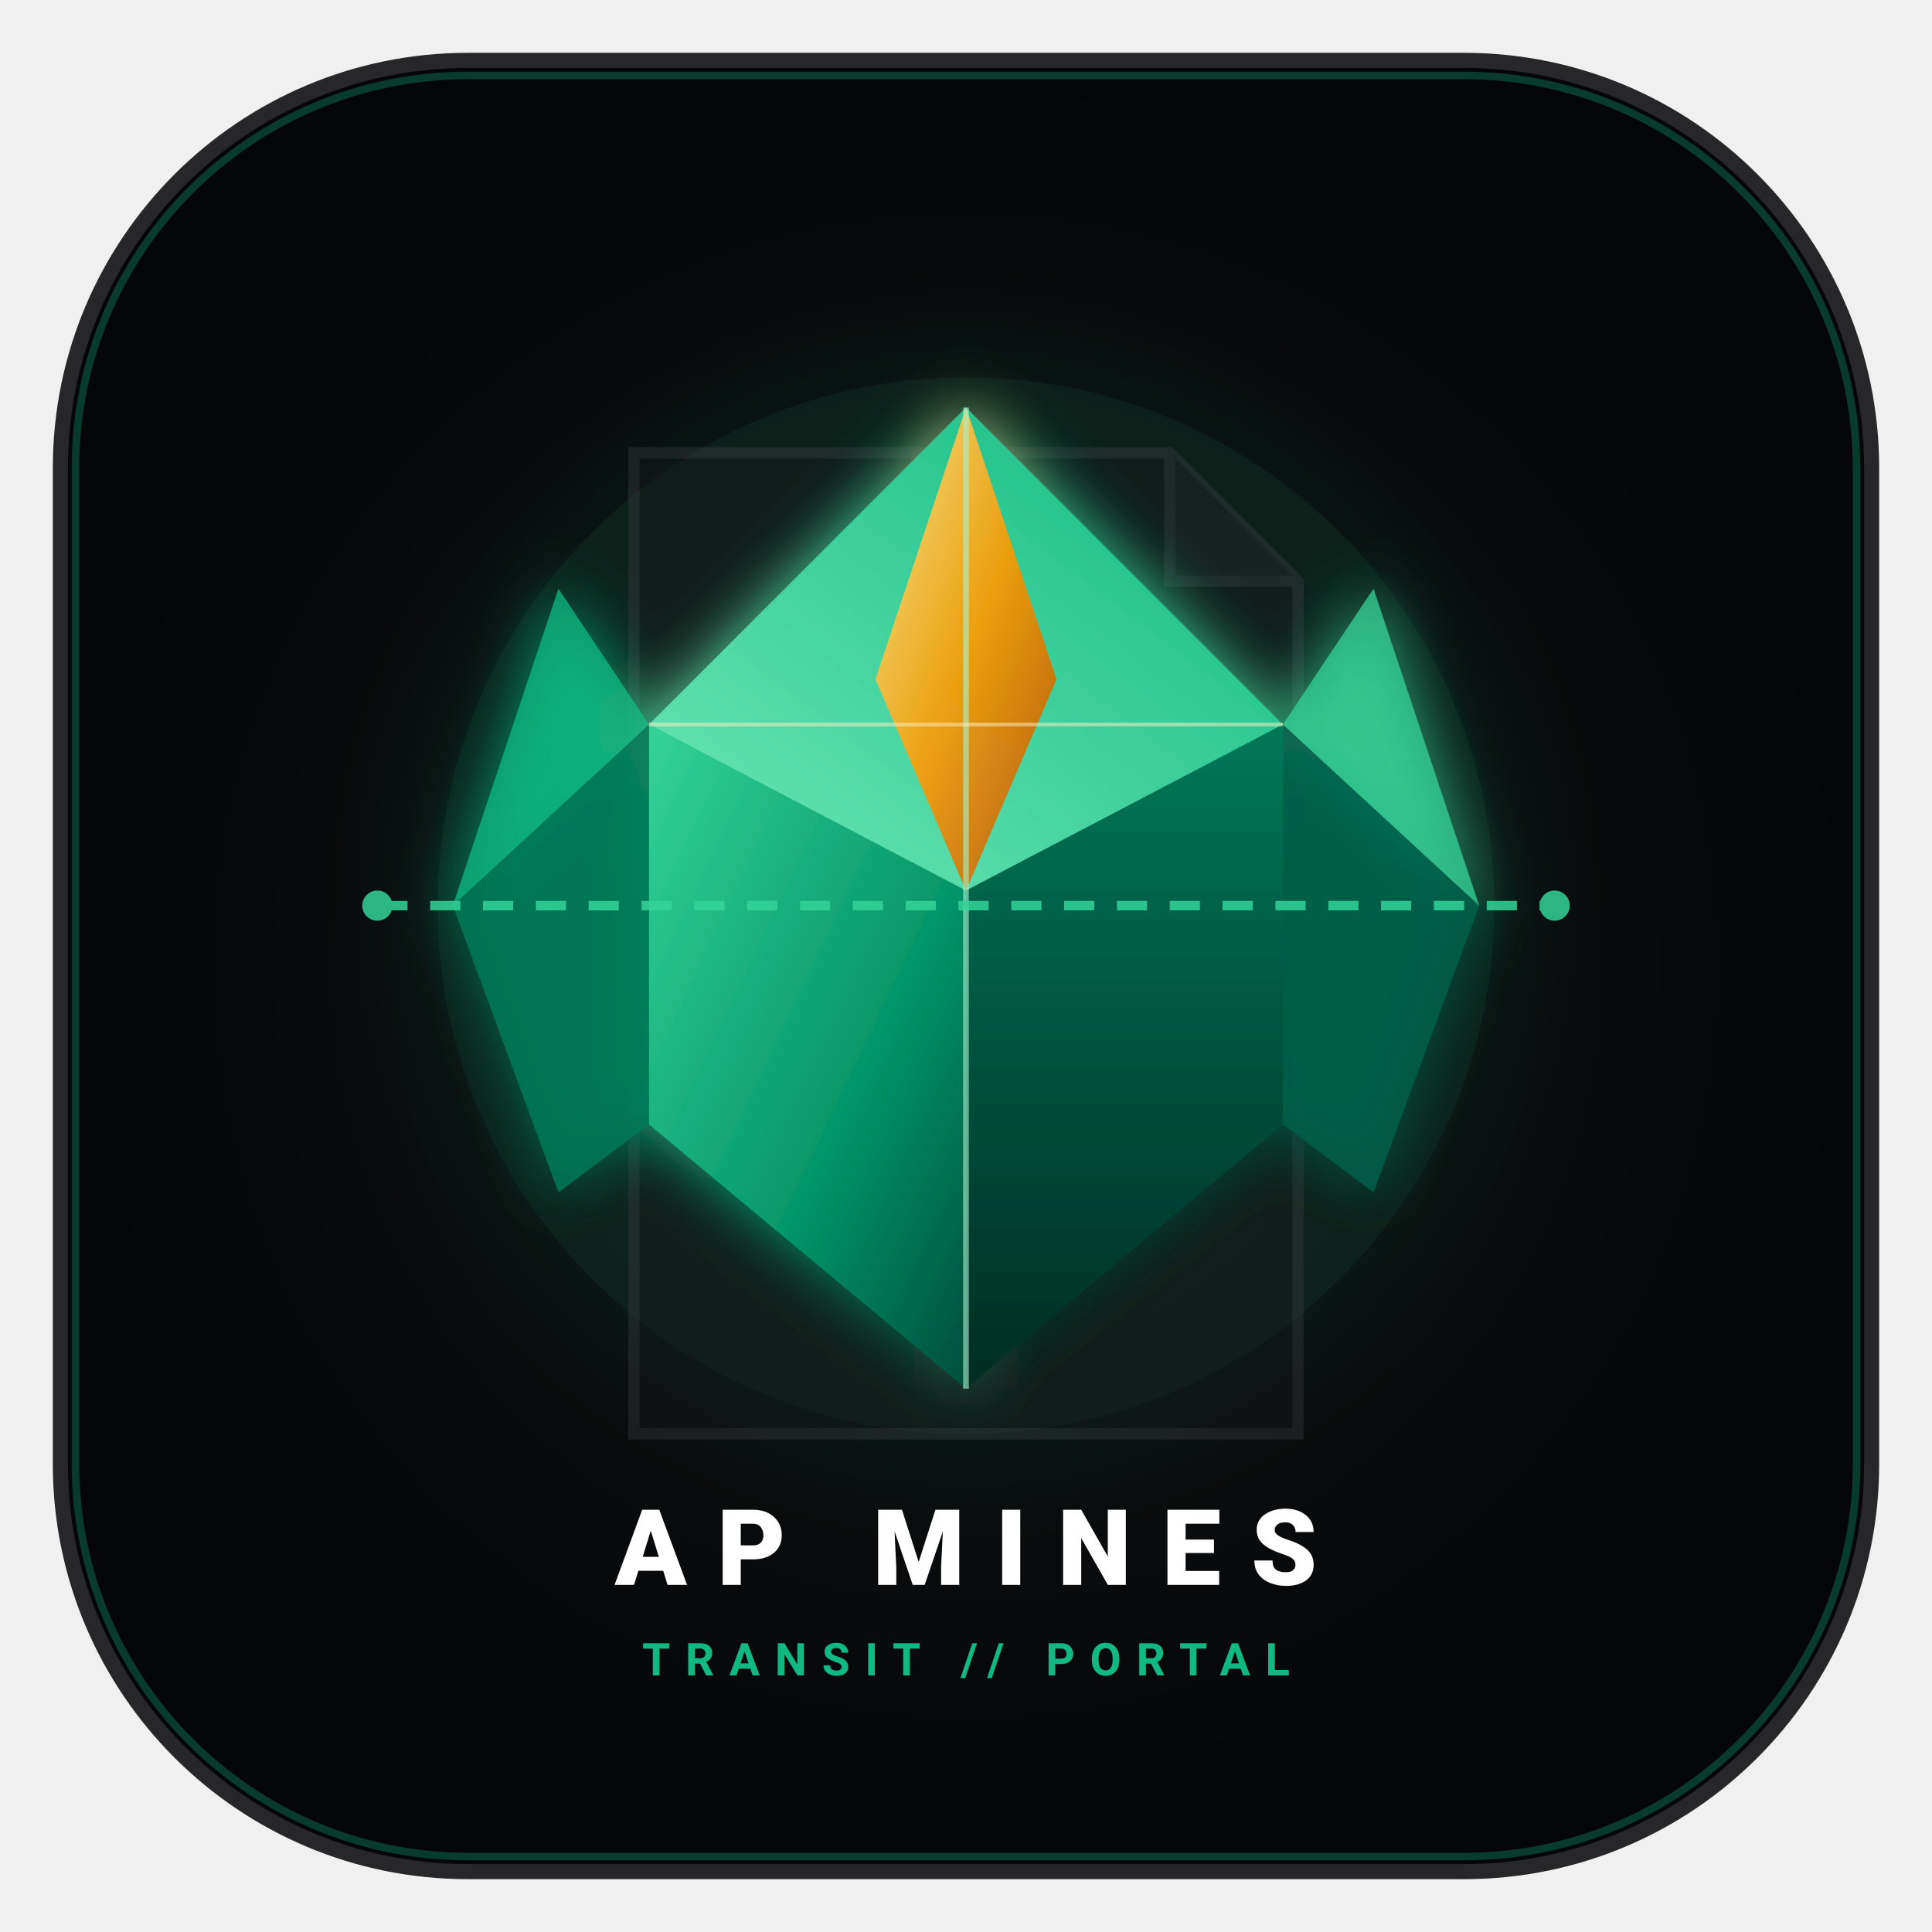
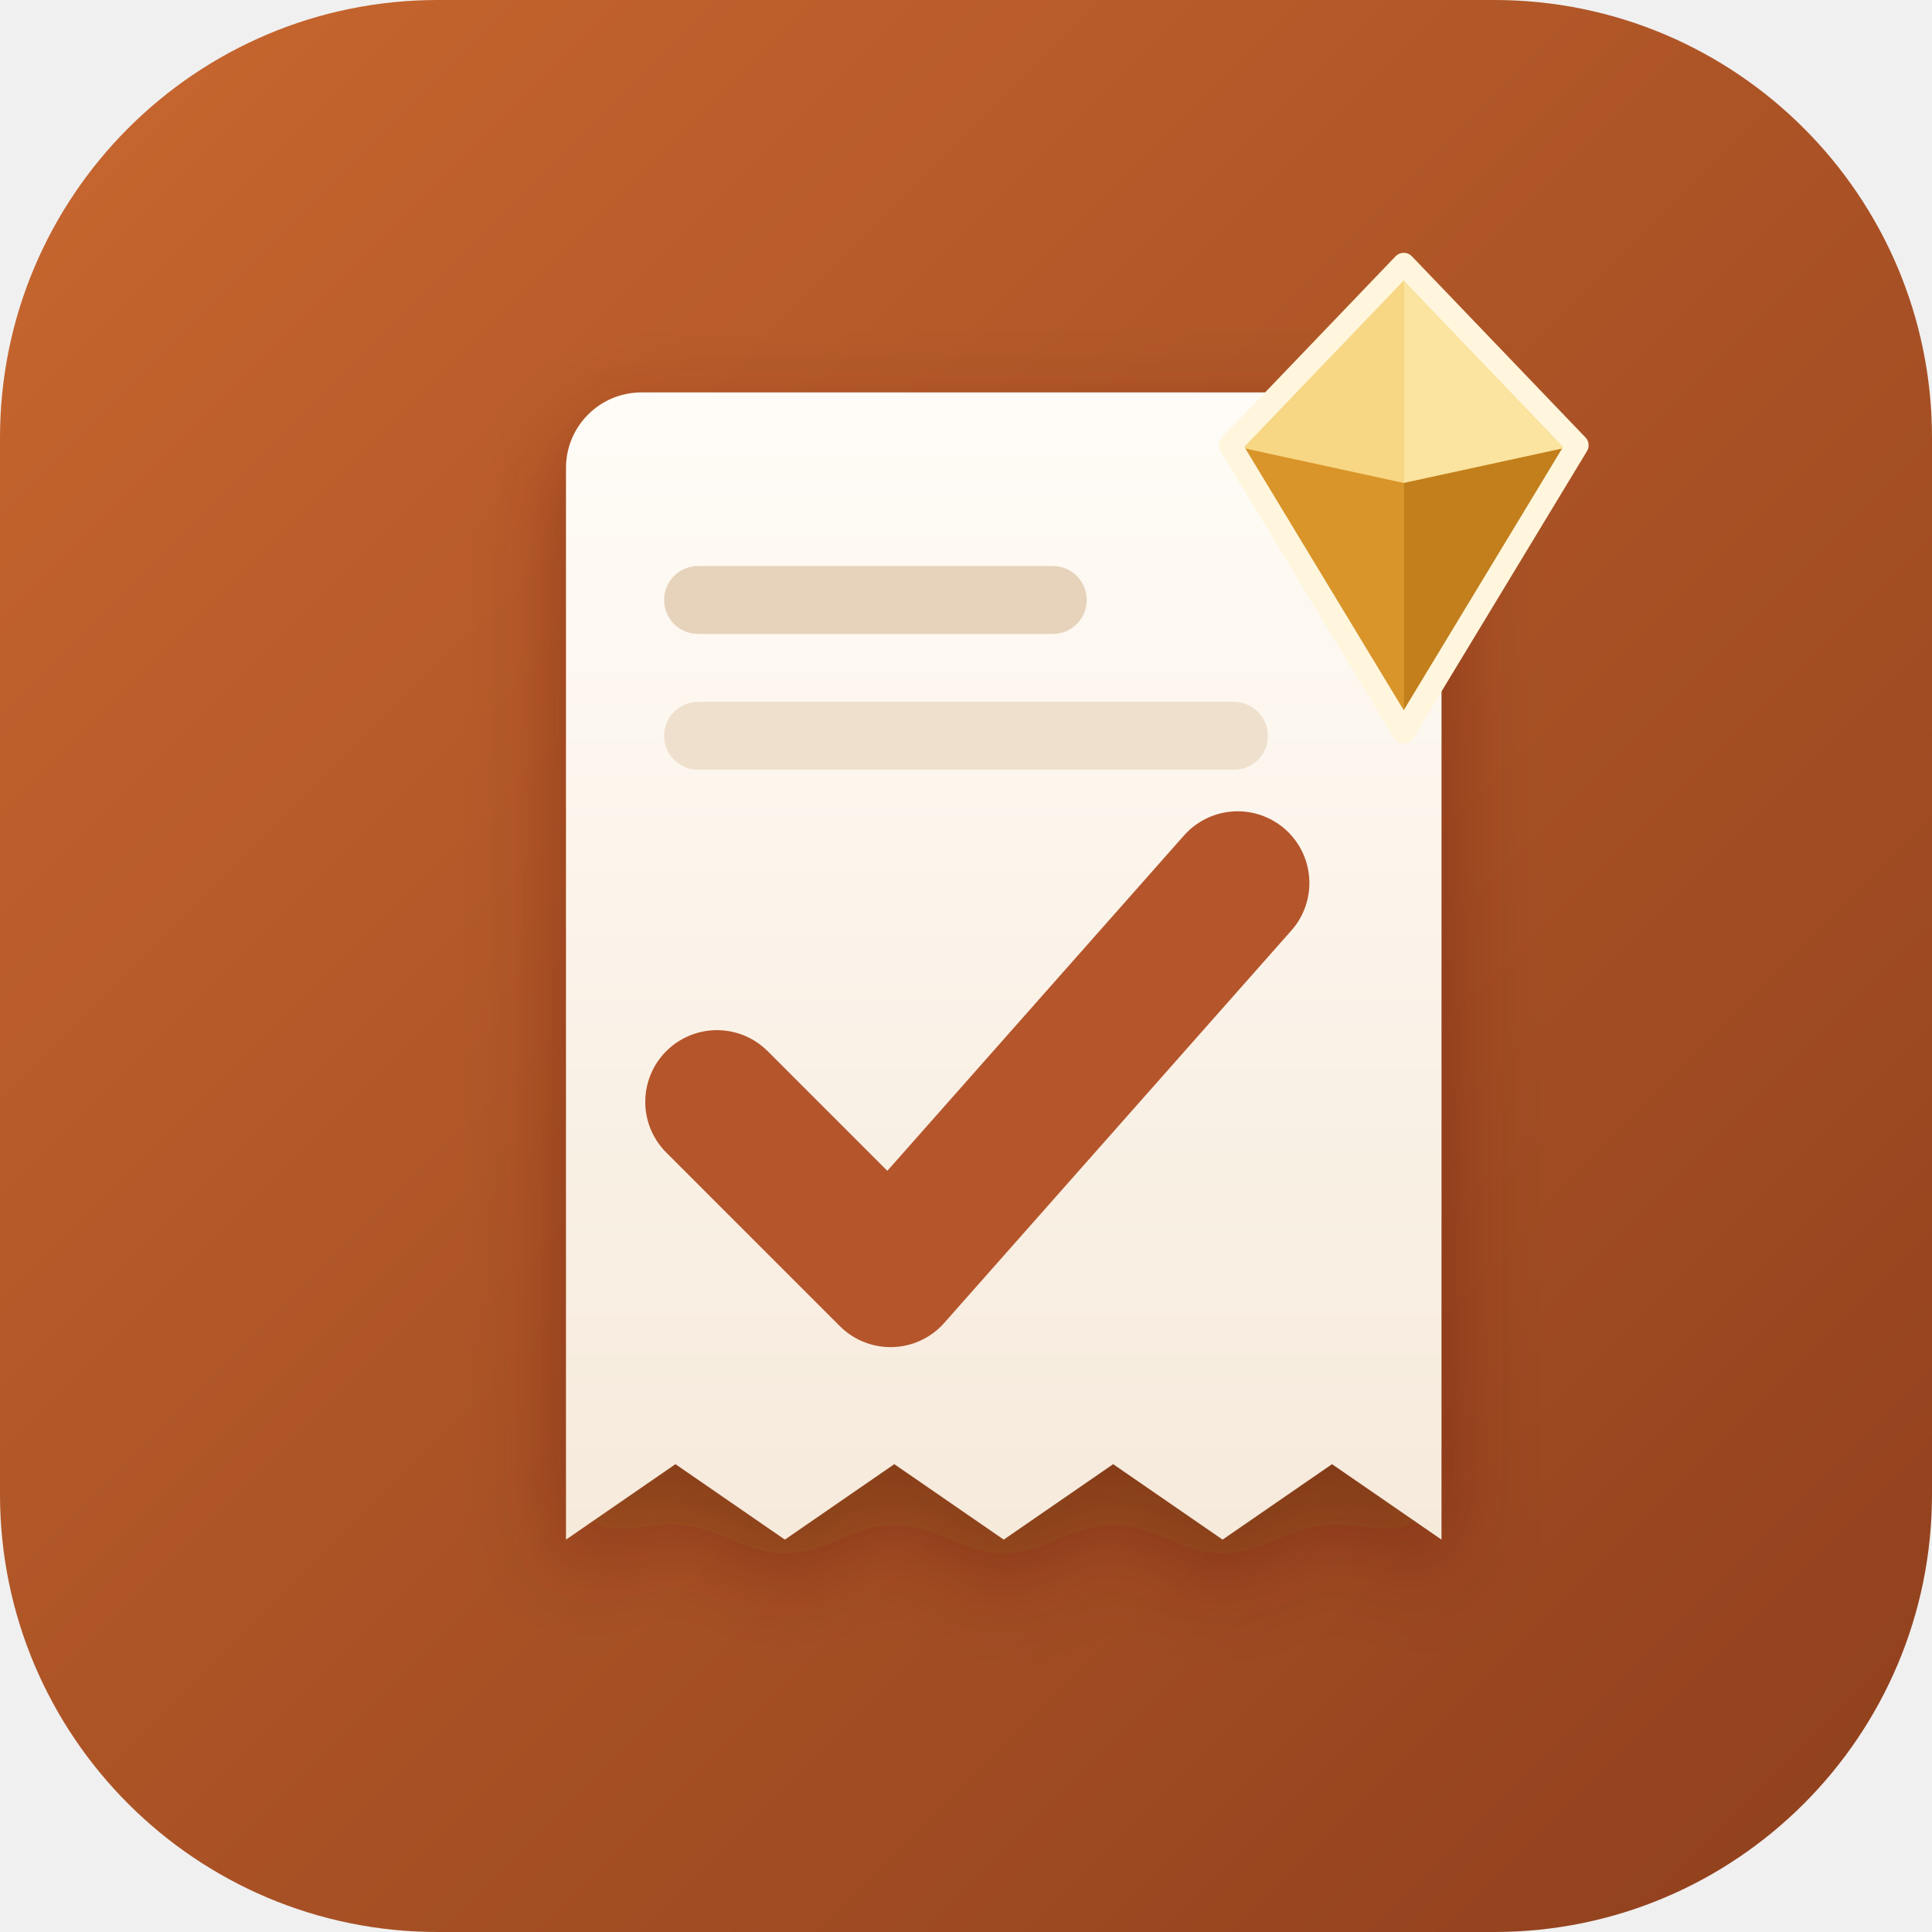
- <svg xmlns="http://www.w3.org/2000/svg" viewBox="0 0 512 512" width="100%" height="100%">
+ <svg xmlns="http://www.w3.org/2000/svg" viewBox="0 0 512 512">
  <defs>
-     <radialGradient id="bgGrad" cx="50%" cy="50%" r="50%">
-       <stop offset="0%" stop-color="#121516" />
-       <stop offset="100%" stop-color="#050607" />
-     </radialGradient>
-     <linearGradient id="emeraldMain" x1="0%" y1="0%" x2="100%" y2="100%">
-       <stop offset="0%" stop-color="#34d399" />
-       <stop offset="60%" stop-color="#059669" />
-       <stop offset="100%" stop-color="#064e3b" />
+     <linearGradient id="bg" x1="0" y1="0" x2="1" y2="1">
+       <stop offset="0" stop-color="#c8672f" />
+       <stop offset="1" stop-color="#8f3f1d" />
    </linearGradient>
-     <linearGradient id="emeraldLight" x1="0%" y1="100%" x2="100%" y2="0%">
-       <stop offset="0%" stop-color="#6ee7b7" />
-       <stop offset="100%" stop-color="#10b981" />
+     <linearGradient id="paper" x1="0" y1="0" x2="0" y2="1">
+       <stop offset="0" stop-color="#fffcf7" />
+       <stop offset="1" stop-color="#f6eadb" />
    </linearGradient>
-     <linearGradient id="emeraldDark" x1="0%" y1="0%" x2="0%" y2="100%">
-       <stop offset="0%" stop-color="#047857" />
-       <stop offset="100%" stop-color="#022c22" />
-     </linearGradient>
-     <linearGradient id="goldGrad" x1="0%" y1="0%" x2="100%" y2="100%">
-       <stop offset="0%" stop-color="#fde68a" />
-       <stop offset="50%" stop-color="#f59e0b" />
-       <stop offset="100%" stop-color="#b45309" />
-     </linearGradient>
-     <filter id="glow" x="-20%" y="-20%" width="140%" height="140%">
-       <feGaussianBlur stdDeviation="16" result="blur" />
-       <feComposite in="SourceGraphic" in2="blur" operator="over" />
-     </filter>
-     <filter id="borderGlow" x="-10%" y="-10%" width="120%" height="120%">
-       <feGaussianBlur stdDeviation="8" result="blur" />
-       <feComposite in="SourceGraphic" in2="blur" operator="over" />
+     <filter id="shadow" x="-20%" y="-20%" width="140%" height="140%">
+       <feDropShadow dx="0" dy="10" stdDeviation="12" flood-color="#4a1d08" flood-opacity="0.35" />
    </filter>
  </defs>
-   <rect x="16" y="16" width="480" height="480" rx="108" fill="url(#bgGrad)" />
-   <rect x="16" y="16" width="480" height="480" rx="108" fill="none" stroke="#27272a" stroke-width="4" />
-   <rect x="20" y="20" width="472" height="472" rx="104" fill="none" stroke="#10b981" stroke-width="2" stroke-opacity="0.3" />
-   <circle cx="256" cy="240" r="140" fill="#10b981" opacity="0.12" filter="url(#glow)" />
-   <circle cx="256" cy="220" r="70" fill="#f59e0b" opacity="0.08" filter="url(#glow)" />
-   <g opacity="0.35">
-     <path d="M168 120 L310 120 L344 154 L344 380 L168 380 Z" fill="#18181b" stroke="#3f3f46" stroke-width="3" />
-     <path d="M310 120 L310 154 L344 154" fill="#27272a" stroke="#3f3f46" stroke-width="3" />
-     <line x1="192" y1="180" x2="270" y2="180" stroke="#52525b" stroke-width="3" stroke-linecap="round" />
-     <line x1="192" y1="205" x2="320" y2="205" stroke="#3f3f46" stroke-width="3" stroke-linecap="round" />
-     <line x1="192" y1="230" x2="300" y2="230" stroke="#3f3f46" stroke-width="3" stroke-linecap="round" />
-     <line x1="192" y1="255" x2="320" y2="255" stroke="#3f3f46" stroke-width="3" stroke-linecap="round" />
+   <rect width="512" height="512" rx="116" fill="url(#bg)" />
+   <path filter="url(#shadow)" fill="url(#paper)" d="M150 104 h212 a20 20 0 0 1 20 20 v284            l-29 -20 -29 20 -29 -20 -29 20 -29 -20 -29 20 -29 -20 -29 20            v-284 a20 20 0 0 1 20 -20 z" />
+   <rect x="176" y="150" width="112" height="18" rx="9" fill="#e7d3bb" />
+   <rect x="176" y="186" width="160" height="18" rx="9" fill="#efe0cd" />
+   <path d="M190 292 l46 46 l92 -104" fill="none" stroke="#b5552b" stroke-width="38" stroke-linecap="round" stroke-linejoin="round" />
+   <g transform="translate(372 132)">
+     <polygon points="0,-62 46,-14 0,62 -46,-14" fill="#f2c45a" />
+     <polygon points="0,-62 46,-14 0,-4" fill="#fbe3a0" />
+     <polygon points="0,-62 -46,-14 0,-4" fill="#f7d684" />
+     <polygon points="-46,-14 0,-4 0,62" fill="#d9952a" />
+     <polygon points="46,-14 0,-4 0,62" fill="#c27f1c" />
+     <polygon points="0,-62 46,-14 0,62 -46,-14" fill="none" stroke="#fff6dd" stroke-width="6" stroke-linejoin="round" />
  </g>
-   <g id="crystalGroup" filter="url(#borderGlow)">
-     <polygon points="256,108 340,192 256,236 172,192" fill="url(#emeraldLight)" />
-     <polygon points="172,192 256,236 256,368 172,298" fill="url(#emeraldMain)" />
-     <polygon points="256,236 340,192 340,298 256,368" fill="url(#emeraldDark)" />
-     <polygon points="256,108 280,180 256,236 232,180" fill="url(#goldGrad)" opacity="0.95" />
-     <polygon points="172,192 120,240 148,316 172,298" fill="#047857" opacity="0.85" />
-     <polygon points="172,192 148,156 120,240" fill="#10b981" opacity="0.75" />
-     <polygon points="340,192 392,240 364,316 340,298" fill="#065f46" opacity="0.85" />
-     <polygon points="340,192 364,156 392,240" fill="#34d399" opacity="0.75" />
-     <line x1="256" y1="108" x2="256" y2="368" stroke="#a7f3d0" stroke-width="1.5" stroke-opacity="0.6" />
-     <line x1="172" y1="192" x2="340" y2="192" stroke="#fef3c7" stroke-width="1" stroke-opacity="0.5" />
-   </g>
-   <g opacity="0.85">
-     <line x1="100" y1="240" x2="412" y2="240" stroke="#34d399" stroke-width="2.5" stroke-dasharray="8 6" />
-     <circle cx="100" cy="240" r="4" fill="#34d399" />
-     <circle cx="412" cy="240" r="4" fill="#34d399" />
-   </g>
-   <text x="256" y="420" font-family="'Segoe UI', Roboto, sans-serif" font-size="28" font-weight="900" letter-spacing="8" fill="#ffffff" text-anchor="middle">
-     AP MINES
-   </text>
-   <text x="256" y="444" font-family="'Segoe UI', Roboto, sans-serif" font-size="12" font-weight="600" letter-spacing="4" fill="#10b981" text-anchor="middle">
-     TRANSIT // PORTAL
-   </text>
</svg>
